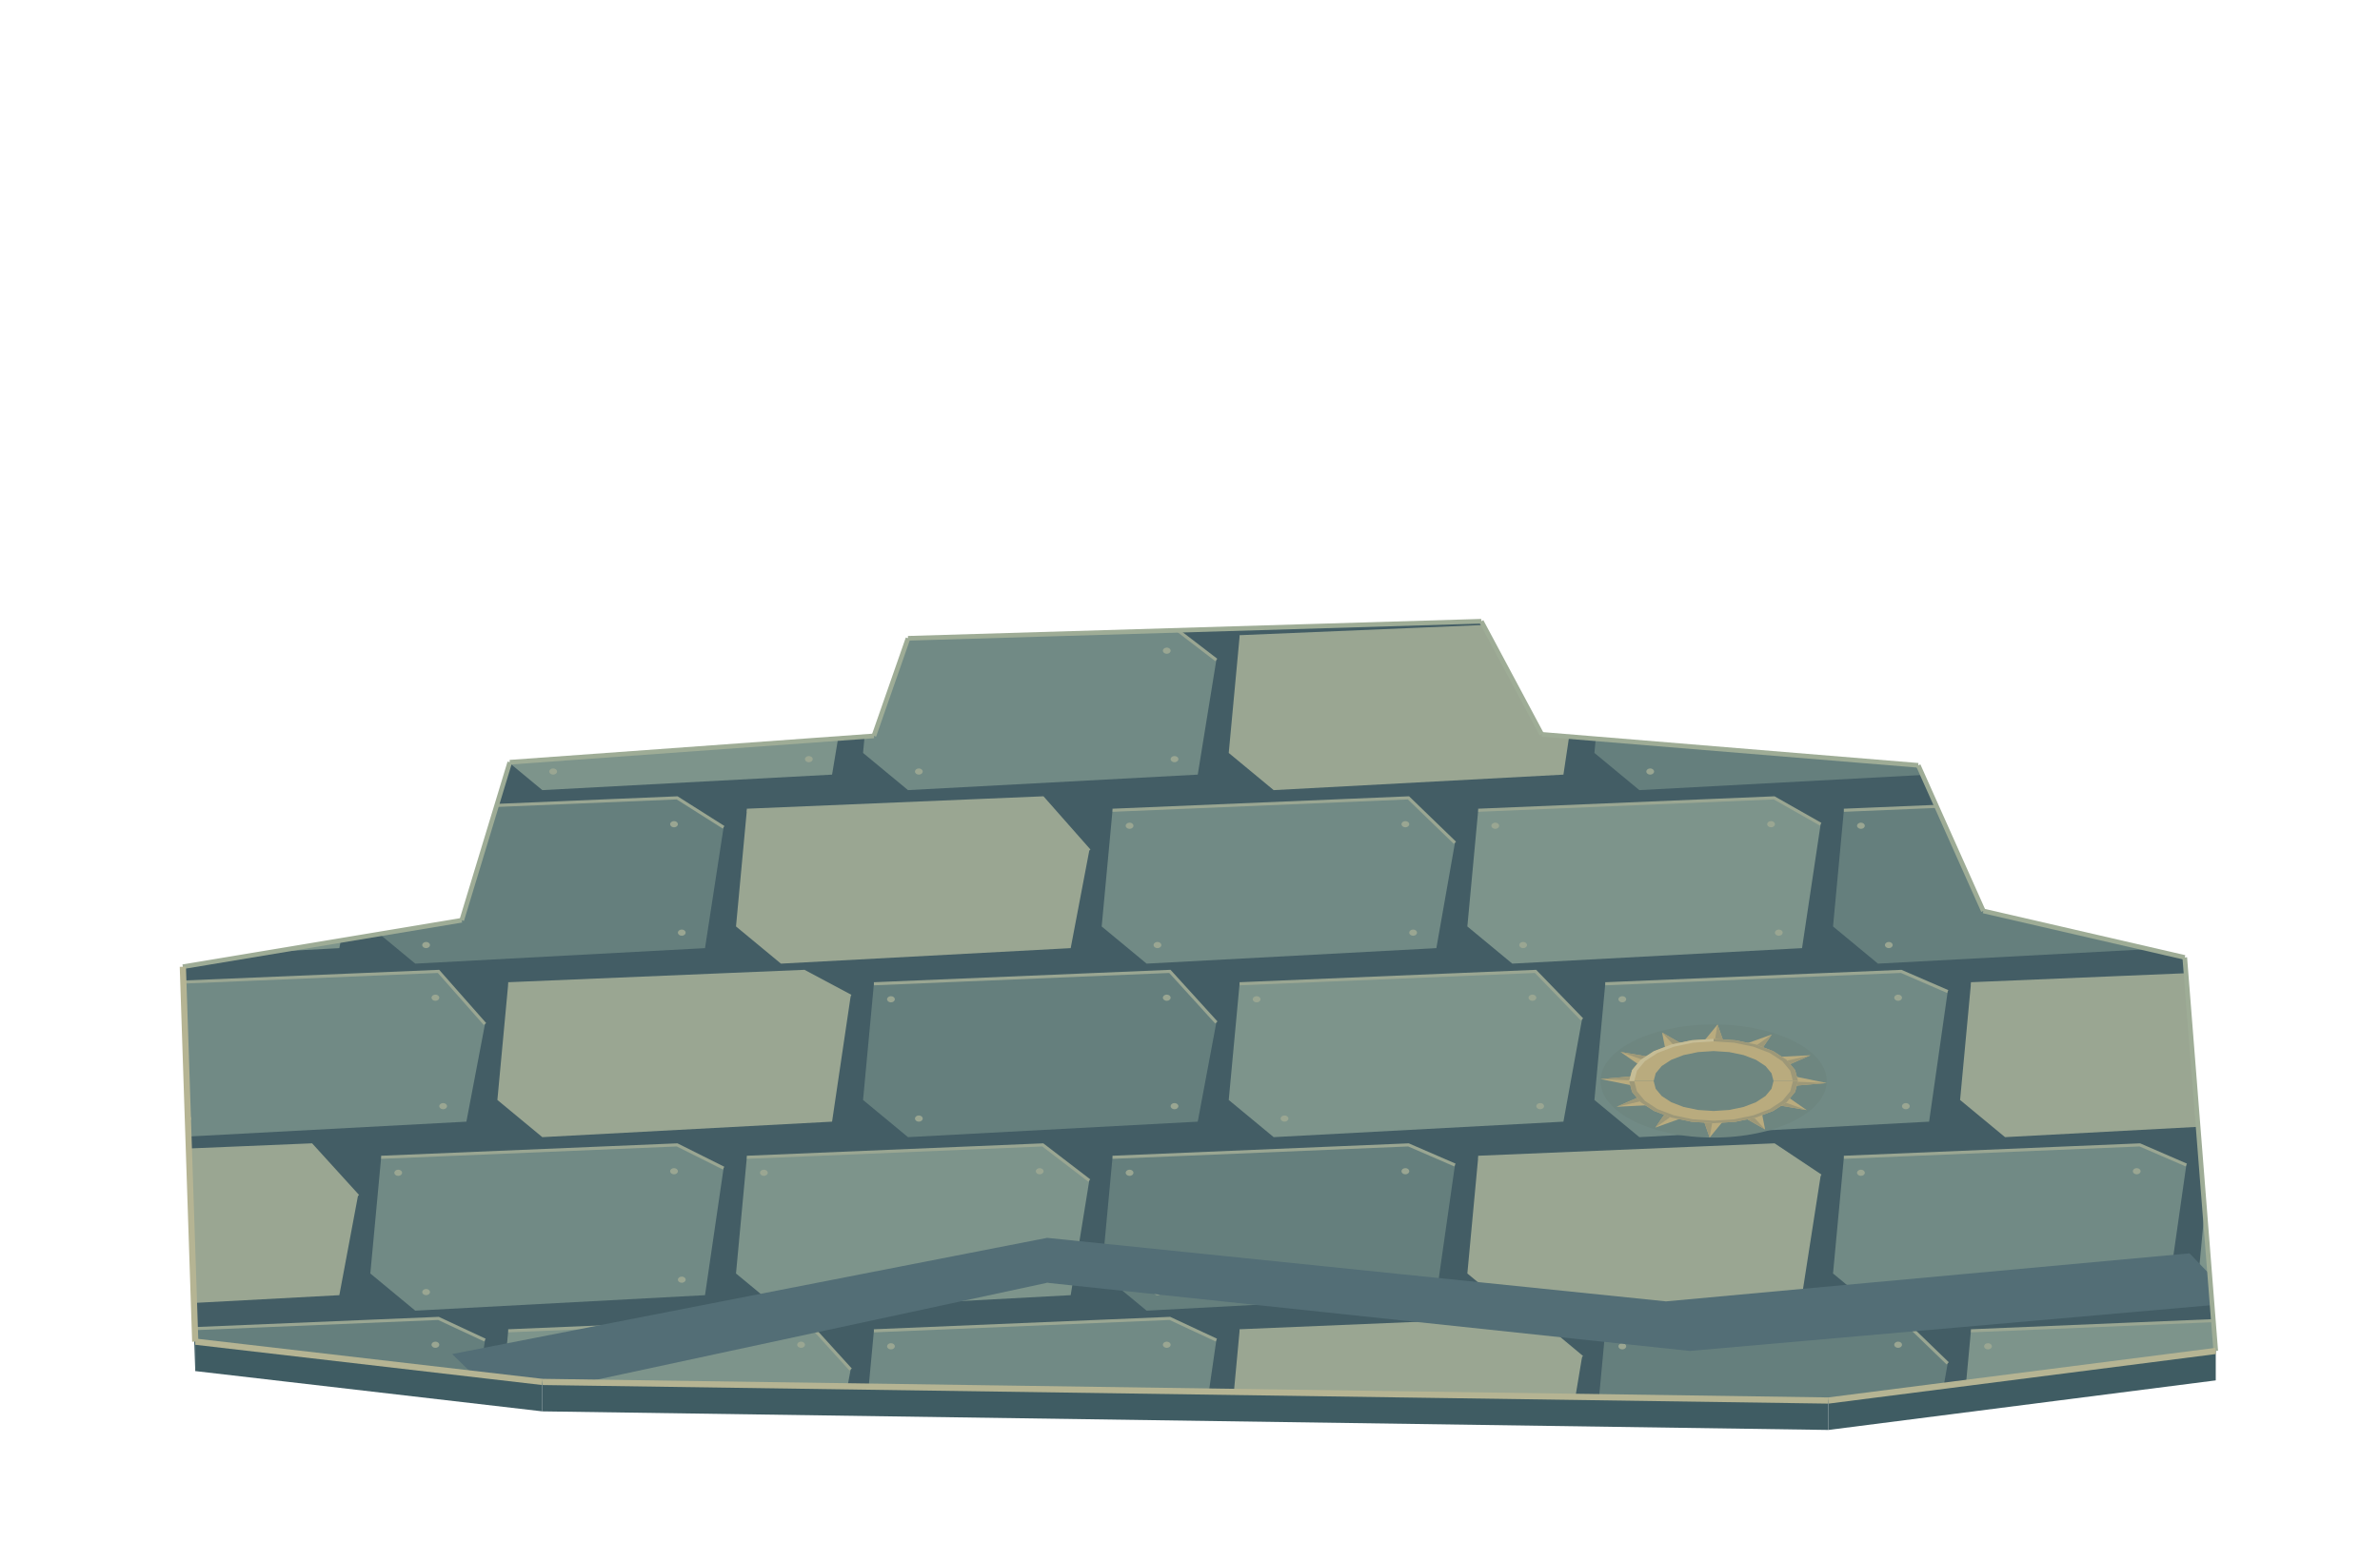
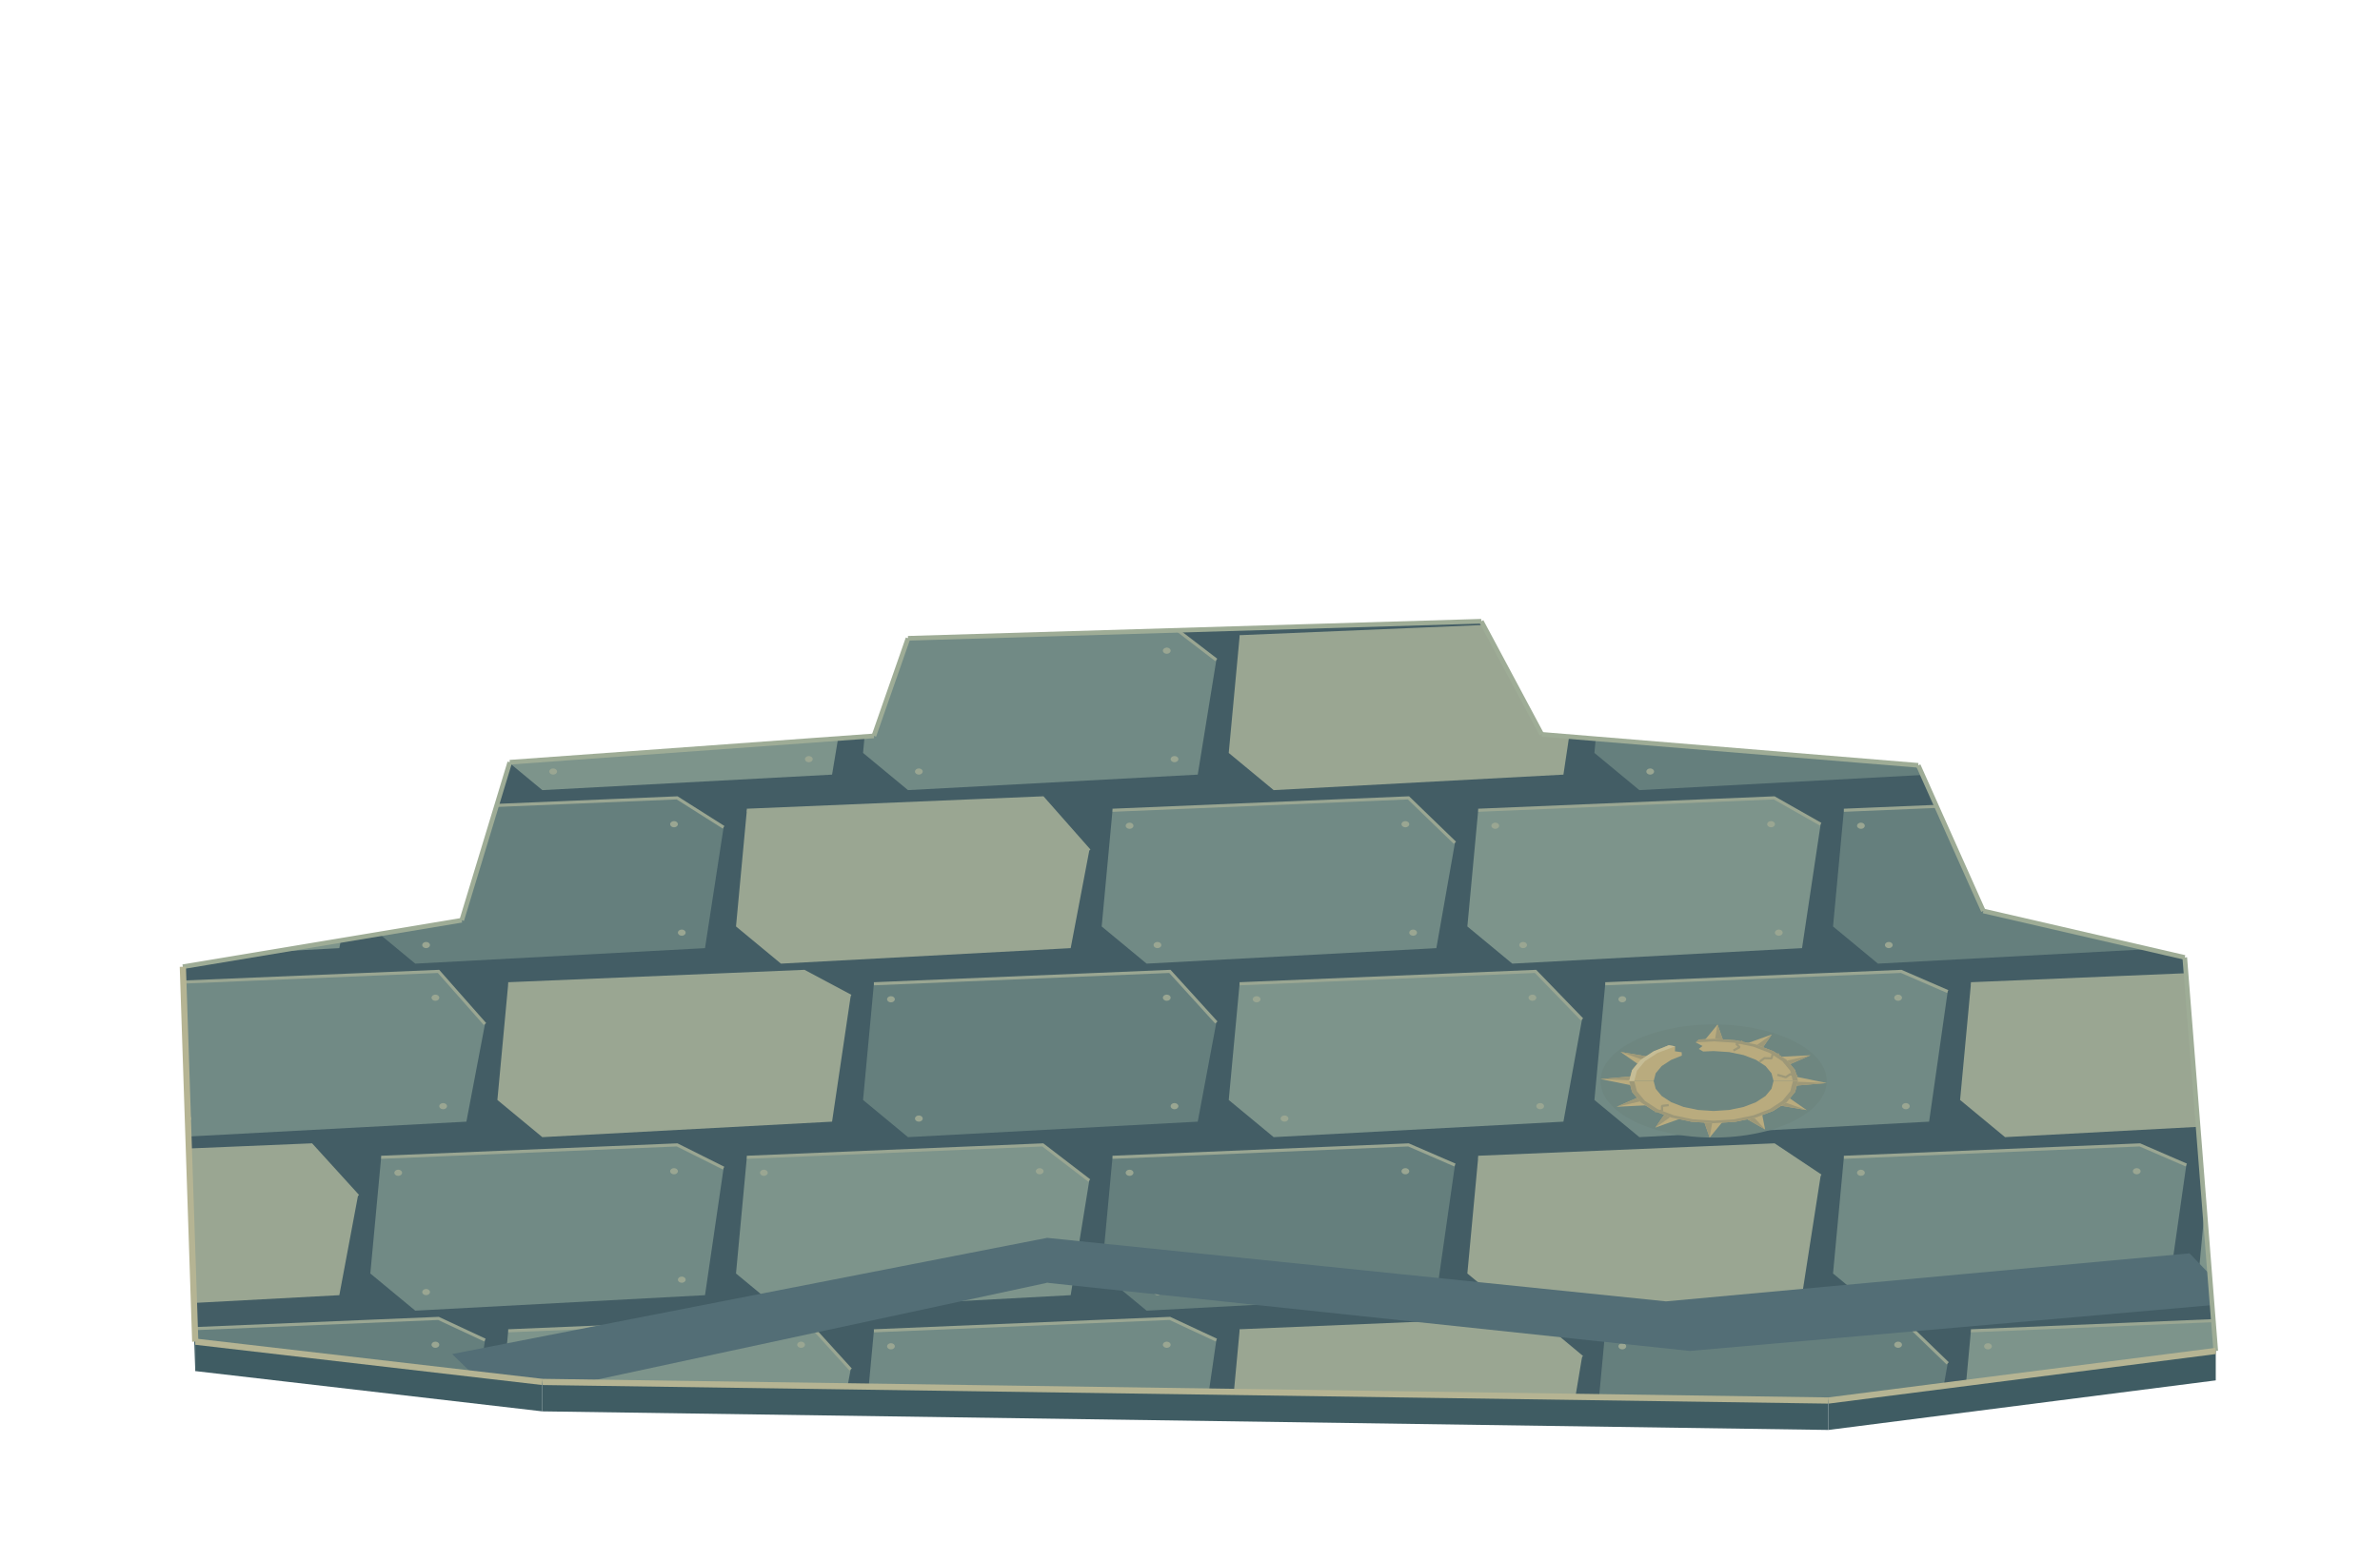
<svg xmlns="http://www.w3.org/2000/svg" width="1536" height="1008" viewBox="0 0 1536 1008">
  <defs>
    <clipPath id="floor">
      <path d="M118,624 L298,594 L329,492 L564,475 L586,412 L956,401 L995,474 L1238,494 L1280,588 L1410,618 L1430,872 L1180,904 L350,892 L126,866 Z" />
    </clipPath>
  </defs>
  <g clip-path="url(#floor)">
    <path d="M0 0h1536v1008h-1536Z" fill="#435d65" />
    <polygon points="-226,299 -35,291 -5,314 -17,388 -204,398 -233,374" fill="#657f7d" />
    <polyline points="-226,299 -35,291 -5,314" fill="none" stroke="#9aa692" stroke-width="2" />
    <ellipse cx="-215" cy="309" rx="2.5" ry="2" fill="#9aa692" />
    <ellipse cx="-37" cy="308" rx="2.5" ry="2" fill="#9aa692" />
    <ellipse cx="-197" cy="386" rx="2.5" ry="2" fill="#9aa692" />
    <ellipse cx="-32" cy="378" rx="2.5" ry="2" fill="#9aa692" />
    <polygon points="10,299 201,291 231,307 219,388 32,398 3,374" fill="#9aa692" />
    <polyline points="10,299 201,291 231,307" fill="none" stroke="#9aa692" stroke-width="2" />
    <ellipse cx="21" cy="309" rx="2.5" ry="2" fill="#9aa692" />
    <ellipse cx="199" cy="308" rx="2.5" ry="2" fill="#9aa692" />
    <ellipse cx="39" cy="386" rx="2.5" ry="2" fill="#9aa692" />
    <ellipse cx="204" cy="378" rx="2.5" ry="2" fill="#9aa692" />
    <polygon points="246,299 437,291 467,307 455,388 268,398 239,374" fill="#718a85" />
    <polyline points="246,299 437,291 467,307" fill="none" stroke="#9aa692" stroke-width="2" />
    <ellipse cx="257" cy="309" rx="2.5" ry="2" fill="#9aa692" />
    <ellipse cx="435" cy="308" rx="2.5" ry="2" fill="#9aa692" />
    <ellipse cx="275" cy="386" rx="2.5" ry="2" fill="#9aa692" />
    <ellipse cx="440" cy="378" rx="2.5" ry="2" fill="#9aa692" />
    <polygon points="482,299 673,291 703,306 691,388 504,398 475,374" fill="#7d948b" />
    <polyline points="482,299 673,291 703,306" fill="none" stroke="#9aa692" stroke-width="2" />
    <ellipse cx="493" cy="309" rx="2.5" ry="2" fill="#9aa692" />
    <ellipse cx="671" cy="308" rx="2.5" ry="2" fill="#9aa692" />
    <ellipse cx="511" cy="386" rx="2.5" ry="2" fill="#9aa692" />
    <ellipse cx="676" cy="378" rx="2.5" ry="2" fill="#9aa692" />
    <polygon points="718,299 909,291 939,318 927,388 740,398 711,374" fill="#657f7d" />
    <polyline points="718,299 909,291 939,318" fill="none" stroke="#9aa692" stroke-width="2" />
    <ellipse cx="729" cy="309" rx="2.5" ry="2" fill="#9aa692" />
    <ellipse cx="907" cy="308" rx="2.5" ry="2" fill="#9aa692" />
    <ellipse cx="747" cy="386" rx="2.5" ry="2" fill="#9aa692" />
    <ellipse cx="912" cy="378" rx="2.5" ry="2" fill="#9aa692" />
    <polygon points="954,299 1145,291 1175,311 1163,388 976,398 947,374" fill="#9aa692" />
    <polyline points="954,299 1145,291 1175,311" fill="none" stroke="#9aa692" stroke-width="2" />
    <ellipse cx="965" cy="309" rx="2.5" ry="2" fill="#9aa692" />
    <ellipse cx="1143" cy="308" rx="2.5" ry="2" fill="#9aa692" />
    <ellipse cx="983" cy="386" rx="2.5" ry="2" fill="#9aa692" />
    <ellipse cx="1148" cy="378" rx="2.5" ry="2" fill="#9aa692" />
    <polygon points="1190,299 1381,291 1411,321 1399,388 1212,398 1183,374" fill="#718a85" />
    <polyline points="1190,299 1381,291 1411,321" fill="none" stroke="#9aa692" stroke-width="2" />
    <ellipse cx="1201" cy="309" rx="2.5" ry="2" fill="#9aa692" />
    <ellipse cx="1379" cy="308" rx="2.5" ry="2" fill="#9aa692" />
    <ellipse cx="1219" cy="386" rx="2.5" ry="2" fill="#9aa692" />
    <ellipse cx="1384" cy="378" rx="2.5" ry="2" fill="#9aa692" />
    <polygon points="1426,299 1617,291 1647,319 1635,388 1448,398 1419,374" fill="#7d948b" />
    <polyline points="1426,299 1617,291 1647,319" fill="none" stroke="#9aa692" stroke-width="2" />
    <ellipse cx="1437" cy="309" rx="2.5" ry="2" fill="#9aa692" />
    <ellipse cx="1615" cy="308" rx="2.5" ry="2" fill="#9aa692" />
    <ellipse cx="1455" cy="386" rx="2.5" ry="2" fill="#9aa692" />
    <ellipse cx="1620" cy="378" rx="2.5" ry="2" fill="#9aa692" />
    <polygon points="1662,299 1853,291 1883,321 1871,388 1684,398 1655,374" fill="#657f7d" />
    <polyline points="1662,299 1853,291 1883,321" fill="none" stroke="#9aa692" stroke-width="2" />
    <ellipse cx="1673" cy="309" rx="2.5" ry="2" fill="#9aa692" />
    <ellipse cx="1851" cy="308" rx="2.5" ry="2" fill="#9aa692" />
    <ellipse cx="1691" cy="386" rx="2.5" ry="2" fill="#9aa692" />
    <ellipse cx="1856" cy="378" rx="2.5" ry="2" fill="#9aa692" />
    <polygon points="-144,411 47,403 77,430 65,500 -122,510 -151,486" fill="#9aa692" />
    <polyline points="-144,411 47,403 77,430" fill="none" stroke="#9aa692" stroke-width="2" />
    <ellipse cx="-133" cy="421" rx="2.5" ry="2" fill="#9aa692" />
    <ellipse cx="45" cy="420" rx="2.5" ry="2" fill="#9aa692" />
    <ellipse cx="-115" cy="498" rx="2.5" ry="2" fill="#9aa692" />
    <ellipse cx="50" cy="490" rx="2.5" ry="2" fill="#9aa692" />
    <polygon points="92,411 283,403 313,436 301,500 114,510 85,486" fill="#657f7d" />
    <polyline points="92,411 283,403 313,436" fill="none" stroke="#9aa692" stroke-width="2" />
    <ellipse cx="103" cy="421" rx="2.5" ry="2" fill="#9aa692" />
    <ellipse cx="281" cy="420" rx="2.5" ry="2" fill="#9aa692" />
    <ellipse cx="121" cy="498" rx="2.5" ry="2" fill="#9aa692" />
    <ellipse cx="286" cy="490" rx="2.5" ry="2" fill="#9aa692" />
    <polygon points="328,411 519,403 549,428 537,500 350,510 321,486" fill="#7d948b" />
    <polyline points="328,411 519,403 549,428" fill="none" stroke="#9aa692" stroke-width="2" />
    <ellipse cx="339" cy="421" rx="2.5" ry="2" fill="#9aa692" />
    <ellipse cx="517" cy="420" rx="2.5" ry="2" fill="#9aa692" />
    <ellipse cx="357" cy="498" rx="2.5" ry="2" fill="#9aa692" />
    <ellipse cx="522" cy="490" rx="2.5" ry="2" fill="#9aa692" />
    <polygon points="564,411 755,403 785,426 773,500 586,510 557,486" fill="#718a85" />
    <polyline points="564,411 755,403 785,426" fill="none" stroke="#9aa692" stroke-width="2" />
    <ellipse cx="575" cy="421" rx="2.5" ry="2" fill="#9aa692" />
    <ellipse cx="753" cy="420" rx="2.5" ry="2" fill="#9aa692" />
    <ellipse cx="593" cy="498" rx="2.5" ry="2" fill="#9aa692" />
    <ellipse cx="758" cy="490" rx="2.5" ry="2" fill="#9aa692" />
    <polygon points="800,411 991,403 1021,420 1009,500 822,510 793,486" fill="#9aa692" />
    <polyline points="800,411 991,403 1021,420" fill="none" stroke="#9aa692" stroke-width="2" />
    <ellipse cx="811" cy="421" rx="2.5" ry="2" fill="#9aa692" />
    <ellipse cx="989" cy="420" rx="2.5" ry="2" fill="#9aa692" />
    <ellipse cx="829" cy="498" rx="2.5" ry="2" fill="#9aa692" />
    <ellipse cx="994" cy="490" rx="2.5" ry="2" fill="#9aa692" />
    <polygon points="1036,411 1227,403 1257,426 1245,500 1058,510 1029,486" fill="#657f7d" />
    <polyline points="1036,411 1227,403 1257,426" fill="none" stroke="#9aa692" stroke-width="2" />
    <ellipse cx="1047" cy="421" rx="2.5" ry="2" fill="#9aa692" />
    <ellipse cx="1225" cy="420" rx="2.5" ry="2" fill="#9aa692" />
    <ellipse cx="1065" cy="498" rx="2.5" ry="2" fill="#9aa692" />
    <ellipse cx="1230" cy="490" rx="2.5" ry="2" fill="#9aa692" />
    <polygon points="1272,411 1463,403 1493,424 1481,500 1294,510 1265,486" fill="#7d948b" />
    <polyline points="1272,411 1463,403 1493,424" fill="none" stroke="#9aa692" stroke-width="2" />
    <ellipse cx="1283" cy="421" rx="2.5" ry="2" fill="#9aa692" />
    <ellipse cx="1461" cy="420" rx="2.5" ry="2" fill="#9aa692" />
    <ellipse cx="1301" cy="498" rx="2.5" ry="2" fill="#9aa692" />
    <ellipse cx="1466" cy="490" rx="2.5" ry="2" fill="#9aa692" />
    <polygon points="1508,411 1699,403 1729,419 1717,500 1530,510 1501,486" fill="#718a85" />
    <polyline points="1508,411 1699,403 1729,419" fill="none" stroke="#9aa692" stroke-width="2" />
    <ellipse cx="1519" cy="421" rx="2.5" ry="2" fill="#9aa692" />
    <ellipse cx="1697" cy="420" rx="2.5" ry="2" fill="#9aa692" />
    <ellipse cx="1537" cy="498" rx="2.5" ry="2" fill="#9aa692" />
    <ellipse cx="1702" cy="490" rx="2.5" ry="2" fill="#9aa692" />
    <polygon points="1744,411 1935,403 1965,428 1953,500 1766,510 1737,486" fill="#9aa692" />
    <polyline points="1744,411 1935,403 1965,428" fill="none" stroke="#9aa692" stroke-width="2" />
    <ellipse cx="1755" cy="421" rx="2.5" ry="2" fill="#9aa692" />
    <ellipse cx="1933" cy="420" rx="2.5" ry="2" fill="#9aa692" />
    <ellipse cx="1773" cy="498" rx="2.5" ry="2" fill="#9aa692" />
    <ellipse cx="1938" cy="490" rx="2.5" ry="2" fill="#9aa692" />
    <polygon points="-226,523 -35,515 -5,531 -17,612 -204,622 -233,598" fill="#718a85" />
    <polyline points="-226,523 -35,515 -5,531" fill="none" stroke="#9aa692" stroke-width="2" />
    <ellipse cx="-215" cy="533" rx="2.5" ry="2" fill="#9aa692" />
    <ellipse cx="-37" cy="532" rx="2.5" ry="2" fill="#9aa692" />
    <ellipse cx="-197" cy="610" rx="2.5" ry="2" fill="#9aa692" />
    <ellipse cx="-32" cy="602" rx="2.5" ry="2" fill="#9aa692" />
    <polygon points="10,523 201,515 231,549 219,612 32,622 3,598" fill="#7d948b" />
    <polyline points="10,523 201,515 231,549" fill="none" stroke="#9aa692" stroke-width="2" />
    <ellipse cx="21" cy="533" rx="2.5" ry="2" fill="#9aa692" />
    <ellipse cx="199" cy="532" rx="2.5" ry="2" fill="#9aa692" />
    <ellipse cx="39" cy="610" rx="2.5" ry="2" fill="#9aa692" />
    <ellipse cx="204" cy="602" rx="2.5" ry="2" fill="#9aa692" />
    <polygon points="246,523 437,515 467,534 455,612 268,622 239,598" fill="#657f7d" />
    <polyline points="246,523 437,515 467,534" fill="none" stroke="#9aa692" stroke-width="2" />
    <ellipse cx="257" cy="533" rx="2.5" ry="2" fill="#9aa692" />
    <ellipse cx="435" cy="532" rx="2.5" ry="2" fill="#9aa692" />
    <ellipse cx="275" cy="610" rx="2.5" ry="2" fill="#9aa692" />
    <ellipse cx="440" cy="602" rx="2.5" ry="2" fill="#9aa692" />
    <polygon points="482,523 673,515 703,549 691,612 504,622 475,598" fill="#9aa692" />
    <polyline points="482,523 673,515 703,549" fill="none" stroke="#9aa692" stroke-width="2" />
    <ellipse cx="493" cy="533" rx="2.5" ry="2" fill="#9aa692" />
    <ellipse cx="671" cy="532" rx="2.5" ry="2" fill="#9aa692" />
    <ellipse cx="511" cy="610" rx="2.5" ry="2" fill="#9aa692" />
    <ellipse cx="676" cy="602" rx="2.5" ry="2" fill="#9aa692" />
    <polygon points="718,523 909,515 939,544 927,612 740,622 711,598" fill="#718a85" />
    <polyline points="718,523 909,515 939,544" fill="none" stroke="#9aa692" stroke-width="2" />
    <ellipse cx="729" cy="533" rx="2.5" ry="2" fill="#9aa692" />
    <ellipse cx="907" cy="532" rx="2.5" ry="2" fill="#9aa692" />
    <ellipse cx="747" cy="610" rx="2.5" ry="2" fill="#9aa692" />
    <ellipse cx="912" cy="602" rx="2.5" ry="2" fill="#9aa692" />
    <polygon points="954,523 1145,515 1175,532 1163,612 976,622 947,598" fill="#7d948b" />
    <polyline points="954,523 1145,515 1175,532" fill="none" stroke="#9aa692" stroke-width="2" />
    <ellipse cx="965" cy="533" rx="2.5" ry="2" fill="#9aa692" />
    <ellipse cx="1143" cy="532" rx="2.5" ry="2" fill="#9aa692" />
    <ellipse cx="983" cy="610" rx="2.5" ry="2" fill="#9aa692" />
    <ellipse cx="1148" cy="602" rx="2.5" ry="2" fill="#9aa692" />
    <polygon points="1190,523 1381,515 1411,541 1399,612 1212,622 1183,598" fill="#657f7d" />
    <polyline points="1190,523 1381,515 1411,541" fill="none" stroke="#9aa692" stroke-width="2" />
    <ellipse cx="1201" cy="533" rx="2.5" ry="2" fill="#9aa692" />
    <ellipse cx="1379" cy="532" rx="2.5" ry="2" fill="#9aa692" />
    <ellipse cx="1219" cy="610" rx="2.5" ry="2" fill="#9aa692" />
    <ellipse cx="1384" cy="602" rx="2.5" ry="2" fill="#9aa692" />
    <polygon points="1426,523 1617,515 1647,531 1635,612 1448,622 1419,598" fill="#9aa692" />
    <polyline points="1426,523 1617,515 1647,531" fill="none" stroke="#9aa692" stroke-width="2" />
    <ellipse cx="1437" cy="533" rx="2.5" ry="2" fill="#9aa692" />
    <ellipse cx="1615" cy="532" rx="2.5" ry="2" fill="#9aa692" />
    <ellipse cx="1455" cy="610" rx="2.5" ry="2" fill="#9aa692" />
    <ellipse cx="1620" cy="602" rx="2.5" ry="2" fill="#9aa692" />
    <polygon points="1662,523 1853,515 1883,550 1871,612 1684,622 1655,598" fill="#718a85" />
    <polyline points="1662,523 1853,515 1883,550" fill="none" stroke="#9aa692" stroke-width="2" />
    <ellipse cx="1673" cy="533" rx="2.5" ry="2" fill="#9aa692" />
    <ellipse cx="1851" cy="532" rx="2.5" ry="2" fill="#9aa692" />
    <ellipse cx="1691" cy="610" rx="2.5" ry="2" fill="#9aa692" />
    <ellipse cx="1856" cy="602" rx="2.5" ry="2" fill="#9aa692" />
    <polygon points="-144,635 47,627 77,640 65,724 -122,734 -151,710" fill="#7d948b" />
    <polyline points="-144,635 47,627 77,640" fill="none" stroke="#9aa692" stroke-width="2" />
    <ellipse cx="-133" cy="645" rx="2.5" ry="2" fill="#9aa692" />
    <ellipse cx="45" cy="644" rx="2.5" ry="2" fill="#9aa692" />
    <ellipse cx="-115" cy="722" rx="2.5" ry="2" fill="#9aa692" />
    <ellipse cx="50" cy="714" rx="2.5" ry="2" fill="#9aa692" />
    <polygon points="92,635 283,627 313,661 301,724 114,734 85,710" fill="#718a85" />
    <polyline points="92,635 283,627 313,661" fill="none" stroke="#9aa692" stroke-width="2" />
    <ellipse cx="103" cy="645" rx="2.5" ry="2" fill="#9aa692" />
    <ellipse cx="281" cy="644" rx="2.5" ry="2" fill="#9aa692" />
    <ellipse cx="121" cy="722" rx="2.5" ry="2" fill="#9aa692" />
    <ellipse cx="286" cy="714" rx="2.5" ry="2" fill="#9aa692" />
    <polygon points="328,635 519,627 549,643 537,724 350,734 321,710" fill="#9aa692" />
    <polyline points="328,635 519,627 549,643" fill="none" stroke="#9aa692" stroke-width="2" />
    <ellipse cx="339" cy="645" rx="2.5" ry="2" fill="#9aa692" />
    <ellipse cx="517" cy="644" rx="2.5" ry="2" fill="#9aa692" />
    <ellipse cx="357" cy="722" rx="2.5" ry="2" fill="#9aa692" />
    <ellipse cx="522" cy="714" rx="2.5" ry="2" fill="#9aa692" />
    <polygon points="564,635 755,627 785,660 773,724 586,734 557,710" fill="#657f7d" />
    <polyline points="564,635 755,627 785,660" fill="none" stroke="#9aa692" stroke-width="2" />
    <ellipse cx="575" cy="645" rx="2.5" ry="2" fill="#9aa692" />
    <ellipse cx="753" cy="644" rx="2.5" ry="2" fill="#9aa692" />
    <ellipse cx="593" cy="722" rx="2.5" ry="2" fill="#9aa692" />
    <ellipse cx="758" cy="714" rx="2.5" ry="2" fill="#9aa692" />
    <polygon points="800,635 991,627 1021,658 1009,724 822,734 793,710" fill="#7d948b" />
    <polyline points="800,635 991,627 1021,658" fill="none" stroke="#9aa692" stroke-width="2" />
    <ellipse cx="811" cy="645" rx="2.5" ry="2" fill="#9aa692" />
    <ellipse cx="989" cy="644" rx="2.5" ry="2" fill="#9aa692" />
    <ellipse cx="829" cy="722" rx="2.5" ry="2" fill="#9aa692" />
    <ellipse cx="994" cy="714" rx="2.5" ry="2" fill="#9aa692" />
    <polygon points="1036,635 1227,627 1257,640 1245,724 1058,734 1029,710" fill="#718a85" />
    <polyline points="1036,635 1227,627 1257,640" fill="none" stroke="#9aa692" stroke-width="2" />
    <ellipse cx="1047" cy="645" rx="2.5" ry="2" fill="#9aa692" />
    <ellipse cx="1225" cy="644" rx="2.5" ry="2" fill="#9aa692" />
    <ellipse cx="1065" cy="722" rx="2.5" ry="2" fill="#9aa692" />
    <ellipse cx="1230" cy="714" rx="2.5" ry="2" fill="#9aa692" />
    <polygon points="1272,635 1463,627 1493,644 1481,724 1294,734 1265,710" fill="#9aa692" />
    <polyline points="1272,635 1463,627 1493,644" fill="none" stroke="#9aa692" stroke-width="2" />
    <ellipse cx="1283" cy="645" rx="2.5" ry="2" fill="#9aa692" />
    <ellipse cx="1461" cy="644" rx="2.5" ry="2" fill="#9aa692" />
    <ellipse cx="1301" cy="722" rx="2.5" ry="2" fill="#9aa692" />
    <ellipse cx="1466" cy="714" rx="2.5" ry="2" fill="#9aa692" />
    <polygon points="1508,635 1699,627 1729,654 1717,724 1530,734 1501,710" fill="#657f7d" />
    <polyline points="1508,635 1699,627 1729,654" fill="none" stroke="#9aa692" stroke-width="2" />
    <ellipse cx="1519" cy="645" rx="2.5" ry="2" fill="#9aa692" />
    <ellipse cx="1697" cy="644" rx="2.5" ry="2" fill="#9aa692" />
    <ellipse cx="1537" cy="722" rx="2.5" ry="2" fill="#9aa692" />
    <ellipse cx="1702" cy="714" rx="2.5" ry="2" fill="#9aa692" />
    <polygon points="1744,635 1935,627 1965,657 1953,724 1766,734 1737,710" fill="#7d948b" />
    <polyline points="1744,635 1935,627 1965,657" fill="none" stroke="#9aa692" stroke-width="2" />
    <ellipse cx="1755" cy="645" rx="2.5" ry="2" fill="#9aa692" />
    <ellipse cx="1933" cy="644" rx="2.5" ry="2" fill="#9aa692" />
    <ellipse cx="1773" cy="722" rx="2.5" ry="2" fill="#9aa692" />
    <ellipse cx="1938" cy="714" rx="2.5" ry="2" fill="#9aa692" />
    <polygon points="-226,747 -35,739 -5,759 -17,836 -204,846 -233,822" fill="#657f7d" />
    <polyline points="-226,747 -35,739 -5,759" fill="none" stroke="#9aa692" stroke-width="2" />
    <ellipse cx="-215" cy="757" rx="2.5" ry="2" fill="#9aa692" />
    <ellipse cx="-37" cy="756" rx="2.5" ry="2" fill="#9aa692" />
    <ellipse cx="-197" cy="834" rx="2.5" ry="2" fill="#9aa692" />
    <ellipse cx="-32" cy="826" rx="2.5" ry="2" fill="#9aa692" />
    <polygon points="10,747 201,739 231,772 219,836 32,846 3,822" fill="#9aa692" />
    <polyline points="10,747 201,739 231,772" fill="none" stroke="#9aa692" stroke-width="2" />
    <ellipse cx="21" cy="757" rx="2.5" ry="2" fill="#9aa692" />
    <ellipse cx="199" cy="756" rx="2.5" ry="2" fill="#9aa692" />
    <ellipse cx="39" cy="834" rx="2.5" ry="2" fill="#9aa692" />
    <ellipse cx="204" cy="826" rx="2.5" ry="2" fill="#9aa692" />
    <polygon points="246,747 437,739 467,754 455,836 268,846 239,822" fill="#718a85" />
    <polyline points="246,747 437,739 467,754" fill="none" stroke="#9aa692" stroke-width="2" />
    <ellipse cx="257" cy="757" rx="2.5" ry="2" fill="#9aa692" />
    <ellipse cx="435" cy="756" rx="2.5" ry="2" fill="#9aa692" />
    <ellipse cx="275" cy="834" rx="2.5" ry="2" fill="#9aa692" />
    <ellipse cx="440" cy="826" rx="2.5" ry="2" fill="#9aa692" />
    <polygon points="482,747 673,739 703,762 691,836 504,846 475,822" fill="#7d948b" />
    <polyline points="482,747 673,739 703,762" fill="none" stroke="#9aa692" stroke-width="2" />
    <ellipse cx="493" cy="757" rx="2.5" ry="2" fill="#9aa692" />
    <ellipse cx="671" cy="756" rx="2.5" ry="2" fill="#9aa692" />
    <ellipse cx="511" cy="834" rx="2.5" ry="2" fill="#9aa692" />
    <ellipse cx="676" cy="826" rx="2.5" ry="2" fill="#9aa692" />
    <polygon points="718,747 909,739 939,752 927,836 740,846 711,822" fill="#657f7d" />
    <polyline points="718,747 909,739 939,752" fill="none" stroke="#9aa692" stroke-width="2" />
    <ellipse cx="729" cy="757" rx="2.5" ry="2" fill="#9aa692" />
    <ellipse cx="907" cy="756" rx="2.5" ry="2" fill="#9aa692" />
    <ellipse cx="747" cy="834" rx="2.5" ry="2" fill="#9aa692" />
    <ellipse cx="912" cy="826" rx="2.5" ry="2" fill="#9aa692" />
    <polygon points="954,747 1145,739 1175,759 1163,836 976,846 947,822" fill="#9aa692" />
    <polyline points="954,747 1145,739 1175,759" fill="none" stroke="#9aa692" stroke-width="2" />
    <ellipse cx="965" cy="757" rx="2.5" ry="2" fill="#9aa692" />
    <ellipse cx="1143" cy="756" rx="2.5" ry="2" fill="#9aa692" />
    <ellipse cx="983" cy="834" rx="2.5" ry="2" fill="#9aa692" />
    <ellipse cx="1148" cy="826" rx="2.5" ry="2" fill="#9aa692" />
    <polygon points="1190,747 1381,739 1411,752 1399,836 1212,846 1183,822" fill="#718a85" />
    <polyline points="1190,747 1381,739 1411,752" fill="none" stroke="#9aa692" stroke-width="2" />
    <ellipse cx="1201" cy="757" rx="2.5" ry="2" fill="#9aa692" />
    <ellipse cx="1379" cy="756" rx="2.5" ry="2" fill="#9aa692" />
    <ellipse cx="1219" cy="834" rx="2.5" ry="2" fill="#9aa692" />
    <ellipse cx="1384" cy="826" rx="2.5" ry="2" fill="#9aa692" />
    <polygon points="1426,747 1617,739 1647,760 1635,836 1448,846 1419,822" fill="#7d948b" />
    <polyline points="1426,747 1617,739 1647,760" fill="none" stroke="#9aa692" stroke-width="2" />
    <ellipse cx="1437" cy="757" rx="2.5" ry="2" fill="#9aa692" />
    <ellipse cx="1615" cy="756" rx="2.5" ry="2" fill="#9aa692" />
    <ellipse cx="1455" cy="834" rx="2.5" ry="2" fill="#9aa692" />
    <ellipse cx="1620" cy="826" rx="2.5" ry="2" fill="#9aa692" />
    <polygon points="1662,747 1853,739 1883,758 1871,836 1684,846 1655,822" fill="#657f7d" />
    <polyline points="1662,747 1853,739 1883,758" fill="none" stroke="#9aa692" stroke-width="2" />
    <ellipse cx="1673" cy="757" rx="2.5" ry="2" fill="#9aa692" />
    <ellipse cx="1851" cy="756" rx="2.5" ry="2" fill="#9aa692" />
    <ellipse cx="1691" cy="834" rx="2.5" ry="2" fill="#9aa692" />
    <ellipse cx="1856" cy="826" rx="2.5" ry="2" fill="#9aa692" />
    <polygon points="-144,859 47,851 77,884 65,948 -122,958 -151,934" fill="#9aa692" />
    <polyline points="-144,859 47,851 77,884" fill="none" stroke="#9aa692" stroke-width="2" />
    <ellipse cx="-133" cy="869" rx="2.5" ry="2" fill="#9aa692" />
    <ellipse cx="45" cy="868" rx="2.5" ry="2" fill="#9aa692" />
    <ellipse cx="-115" cy="946" rx="2.5" ry="2" fill="#9aa692" />
    <ellipse cx="50" cy="938" rx="2.5" ry="2" fill="#9aa692" />
    <polygon points="92,859 283,851 313,865 301,948 114,958 85,934" fill="#657f7d" />
    <polyline points="92,859 283,851 313,865" fill="none" stroke="#9aa692" stroke-width="2" />
    <ellipse cx="103" cy="869" rx="2.5" ry="2" fill="#9aa692" />
    <ellipse cx="281" cy="868" rx="2.5" ry="2" fill="#9aa692" />
    <ellipse cx="121" cy="946" rx="2.5" ry="2" fill="#9aa692" />
    <ellipse cx="286" cy="938" rx="2.5" ry="2" fill="#9aa692" />
    <polygon points="328,859 519,851 549,884 537,948 350,958 321,934" fill="#7d948b" />
    <polyline points="328,859 519,851 549,884" fill="none" stroke="#9aa692" stroke-width="2" />
    <ellipse cx="339" cy="869" rx="2.5" ry="2" fill="#9aa692" />
    <ellipse cx="517" cy="868" rx="2.5" ry="2" fill="#9aa692" />
    <ellipse cx="357" cy="946" rx="2.5" ry="2" fill="#9aa692" />
    <ellipse cx="522" cy="938" rx="2.5" ry="2" fill="#9aa692" />
    <polygon points="564,859 755,851 785,865 773,948 586,958 557,934" fill="#718a85" />
    <polyline points="564,859 755,851 785,865" fill="none" stroke="#9aa692" stroke-width="2" />
    <ellipse cx="575" cy="869" rx="2.5" ry="2" fill="#9aa692" />
    <ellipse cx="753" cy="868" rx="2.5" ry="2" fill="#9aa692" />
    <ellipse cx="593" cy="946" rx="2.5" ry="2" fill="#9aa692" />
    <ellipse cx="758" cy="938" rx="2.5" ry="2" fill="#9aa692" />
    <polygon points="800,859 991,851 1021,876 1009,948 822,958 793,934" fill="#9aa692" />
    <polyline points="800,859 991,851 1021,876" fill="none" stroke="#9aa692" stroke-width="2" />
    <ellipse cx="811" cy="869" rx="2.5" ry="2" fill="#9aa692" />
    <ellipse cx="989" cy="868" rx="2.5" ry="2" fill="#9aa692" />
    <ellipse cx="829" cy="946" rx="2.5" ry="2" fill="#9aa692" />
    <ellipse cx="994" cy="938" rx="2.5" ry="2" fill="#9aa692" />
    <polygon points="1036,859 1227,851 1257,880 1245,948 1058,958 1029,934" fill="#657f7d" />
    <polyline points="1036,859 1227,851 1257,880" fill="none" stroke="#9aa692" stroke-width="2" />
    <ellipse cx="1047" cy="869" rx="2.5" ry="2" fill="#9aa692" />
    <ellipse cx="1225" cy="868" rx="2.5" ry="2" fill="#9aa692" />
    <ellipse cx="1065" cy="946" rx="2.5" ry="2" fill="#9aa692" />
    <ellipse cx="1230" cy="938" rx="2.5" ry="2" fill="#9aa692" />
    <polygon points="1272,859 1463,851 1493,884 1481,948 1294,958 1265,934" fill="#7d948b" />
    <polyline points="1272,859 1463,851 1493,884" fill="none" stroke="#9aa692" stroke-width="2" />
    <ellipse cx="1283" cy="869" rx="2.5" ry="2" fill="#9aa692" />
    <ellipse cx="1461" cy="868" rx="2.5" ry="2" fill="#9aa692" />
    <ellipse cx="1301" cy="946" rx="2.5" ry="2" fill="#9aa692" />
    <ellipse cx="1466" cy="938" rx="2.5" ry="2" fill="#9aa692" />
    <polygon points="1508,859 1699,851 1729,877 1717,948 1530,958 1501,934" fill="#718a85" />
    <polyline points="1508,859 1699,851 1729,877" fill="none" stroke="#9aa692" stroke-width="2" />
    <ellipse cx="1519" cy="869" rx="2.5" ry="2" fill="#9aa692" />
    <ellipse cx="1697" cy="868" rx="2.5" ry="2" fill="#9aa692" />
    <ellipse cx="1537" cy="946" rx="2.5" ry="2" fill="#9aa692" />
    <ellipse cx="1702" cy="938" rx="2.5" ry="2" fill="#9aa692" />
    <polygon points="1744,859 1935,851 1965,884 1953,948 1766,958 1737,934" fill="#9aa692" />
    <polyline points="1744,859 1935,851 1965,884" fill="none" stroke="#9aa692" stroke-width="2" />
    <ellipse cx="1755" cy="869" rx="2.5" ry="2" fill="#9aa692" />
    <ellipse cx="1933" cy="868" rx="2.5" ry="2" fill="#9aa692" />
    <ellipse cx="1773" cy="946" rx="2.5" ry="2" fill="#9aa692" />
    <ellipse cx="1938" cy="938" rx="2.5" ry="2" fill="#9aa692" />
    <polygon points="-226,971 -35,963 -5,988 -17,1060 -204,1070 -233,1046" fill="#718a85" />
    <polyline points="-226,971 -35,963 -5,988" fill="none" stroke="#9aa692" stroke-width="2" />
    <ellipse cx="-215" cy="981" rx="2.5" ry="2" fill="#9aa692" />
    <ellipse cx="-37" cy="980" rx="2.5" ry="2" fill="#9aa692" />
    <ellipse cx="-197" cy="1058" rx="2.5" ry="2" fill="#9aa692" />
    <ellipse cx="-32" cy="1050" rx="2.5" ry="2" fill="#9aa692" />
    <polygon points="10,971 201,963 231,978 219,1060 32,1070 3,1046" fill="#7d948b" />
    <polyline points="10,971 201,963 231,978" fill="none" stroke="#9aa692" stroke-width="2" />
    <ellipse cx="21" cy="981" rx="2.5" ry="2" fill="#9aa692" />
    <ellipse cx="199" cy="980" rx="2.5" ry="2" fill="#9aa692" />
    <ellipse cx="39" cy="1058" rx="2.5" ry="2" fill="#9aa692" />
    <ellipse cx="204" cy="1050" rx="2.5" ry="2" fill="#9aa692" />
    <polygon points="246,971 437,963 467,992 455,1060 268,1070 239,1046" fill="#657f7d" />
    <polyline points="246,971 437,963 467,992" fill="none" stroke="#9aa692" stroke-width="2" />
    <ellipse cx="257" cy="981" rx="2.5" ry="2" fill="#9aa692" />
    <ellipse cx="435" cy="980" rx="2.5" ry="2" fill="#9aa692" />
    <ellipse cx="275" cy="1058" rx="2.5" ry="2" fill="#9aa692" />
    <ellipse cx="440" cy="1050" rx="2.5" ry="2" fill="#9aa692" />
    <polygon points="482,971 673,963 703,991 691,1060 504,1070 475,1046" fill="#9aa692" />
    <polyline points="482,971 673,963 703,991" fill="none" stroke="#9aa692" stroke-width="2" />
    <ellipse cx="493" cy="981" rx="2.5" ry="2" fill="#9aa692" />
    <ellipse cx="671" cy="980" rx="2.5" ry="2" fill="#9aa692" />
    <ellipse cx="511" cy="1058" rx="2.5" ry="2" fill="#9aa692" />
    <ellipse cx="676" cy="1050" rx="2.5" ry="2" fill="#9aa692" />
    <polygon points="718,971 909,963 939,991 927,1060 740,1070 711,1046" fill="#718a85" />
    <polyline points="718,971 909,963 939,991" fill="none" stroke="#9aa692" stroke-width="2" />
    <ellipse cx="729" cy="981" rx="2.5" ry="2" fill="#9aa692" />
    <ellipse cx="907" cy="980" rx="2.5" ry="2" fill="#9aa692" />
    <ellipse cx="747" cy="1058" rx="2.5" ry="2" fill="#9aa692" />
    <ellipse cx="912" cy="1050" rx="2.5" ry="2" fill="#9aa692" />
    <polygon points="954,971 1145,963 1175,993 1163,1060 976,1070 947,1046" fill="#7d948b" />
    <polyline points="954,971 1145,963 1175,993" fill="none" stroke="#9aa692" stroke-width="2" />
    <ellipse cx="965" cy="981" rx="2.5" ry="2" fill="#9aa692" />
    <ellipse cx="1143" cy="980" rx="2.5" ry="2" fill="#9aa692" />
    <ellipse cx="983" cy="1058" rx="2.5" ry="2" fill="#9aa692" />
    <ellipse cx="1148" cy="1050" rx="2.5" ry="2" fill="#9aa692" />
    <polygon points="1190,971 1381,963 1411,988 1399,1060 1212,1070 1183,1046" fill="#657f7d" />
    <polyline points="1190,971 1381,963 1411,988" fill="none" stroke="#9aa692" stroke-width="2" />
    <ellipse cx="1201" cy="981" rx="2.5" ry="2" fill="#9aa692" />
    <ellipse cx="1379" cy="980" rx="2.5" ry="2" fill="#9aa692" />
    <ellipse cx="1219" cy="1058" rx="2.5" ry="2" fill="#9aa692" />
    <ellipse cx="1384" cy="1050" rx="2.5" ry="2" fill="#9aa692" />
    <polygon points="1426,971 1617,963 1647,996 1635,1060 1448,1070 1419,1046" fill="#9aa692" />
    <polyline points="1426,971 1617,963 1647,996" fill="none" stroke="#9aa692" stroke-width="2" />
    <ellipse cx="1437" cy="981" rx="2.5" ry="2" fill="#9aa692" />
    <ellipse cx="1615" cy="980" rx="2.5" ry="2" fill="#9aa692" />
    <ellipse cx="1455" cy="1058" rx="2.5" ry="2" fill="#9aa692" />
    <ellipse cx="1620" cy="1050" rx="2.5" ry="2" fill="#9aa692" />
    <polygon points="1662,971 1853,963 1883,997 1871,1060 1684,1070 1655,1046" fill="#718a85" />
    <polyline points="1662,971 1853,963 1883,997" fill="none" stroke="#9aa692" stroke-width="2" />
    <ellipse cx="1673" cy="981" rx="2.5" ry="2" fill="#9aa692" />
    <ellipse cx="1851" cy="980" rx="2.5" ry="2" fill="#9aa692" />
    <ellipse cx="1691" cy="1058" rx="2.5" ry="2" fill="#9aa692" />
    <ellipse cx="1856" cy="1050" rx="2.5" ry="2" fill="#9aa692" />
    <polygon points="291.8,874 675.8,799 1075.2,840 1413.1,809 1443.8,841 1090.6,872 675.8,828 322.6,904" fill="#536e76" />
    <ellipse cx="1105.92" cy="697.77" rx="73" ry="36.5" fill="#6e8680" />
    <g data-symbol="hollow-sun">
      <polygon points="1099.61,672.09 1108.47,661.29 1112.23,672.09" fill="#b9ab7e" />
      <polygon points="1108.47,661.29 1112.23,672.09 1106.87,670.54" fill="#9d9878" />
      <polygon points="1126.14,673.95 1143.45,667.74 1137.07,677.1" fill="#b9ab7e" />
      <polygon points="1143.45,667.74 1137.07,677.1 1133.98,674.42" fill="#9d9878" />
      <polygon points="1147.25,682.2 1168.45,681.15 1153.56,687.66" fill="#b9ab7e" />
      <polygon points="1168.45,681.15 1153.56,687.66 1153.57,684.56" fill="#9d9878" />
      <polygon points="1157.29,694.62 1178.88,699.04 1157.29,700.92" fill="#b9ab7e" />
      <polygon points="1178.88,699.04 1157.29,700.92 1160.39,698.25" fill="#9d9878" />
      <polygon points="1153.56,707.88 1165.98,716.53 1147.25,713.34" fill="#b9ab7e" />
      <polygon points="1165.98,716.53 1147.25,713.34 1152.62,711.8" fill="#9d9878" />
      <polygon points="1137.07,718.44 1139.17,729.04 1126.14,721.59" fill="#b9ab7e" />
      <polygon points="1139.17,729.04 1126.14,721.59 1132.33,721.59" fill="#9d9878" />
      <polygon points="1112.23,723.45 1103.37,734.25 1099.61,723.45" fill="#b9ab7e" />
      <polygon points="1103.37,734.25 1099.61,723.45 1104.97,725" fill="#9d9878" />
      <polygon points="1085.7,721.59 1068.39,727.8 1074.77,718.44" fill="#b9ab7e" />
      <polygon points="1068.39,727.8 1074.77,718.44 1077.86,721.12" fill="#9d9878" />
      <polygon points="1064.59,713.34 1043.39,714.39 1058.28,707.88" fill="#b9ab7e" />
      <polygon points="1043.39,714.39 1058.28,707.88 1058.27,710.98" fill="#9d9878" />
      <polygon points="1054.55,700.92 1032.96,696.5 1054.55,694.62" fill="#b9ab7e" />
      <polygon points="1032.96,696.5 1054.55,694.62 1051.45,697.29" fill="#9d9878" />
      <polygon points="1058.28,687.66 1045.86,679.01 1064.59,682.2" fill="#b9ab7e" />
      <polygon points="1045.86,679.01 1064.59,682.2 1059.22,683.74" fill="#9d9878" />
-       <polygon points="1074.77,677.1 1072.67,666.5 1085.7,673.95" fill="#b9ab7e" />
-       <polygon points="1072.67,666.5 1085.7,673.95 1079.51,673.95" fill="#9d9878" />
-       <polygon points="1105.92,670.53 1120.02,671.46 1133.16,674.18 1144.44,678.51 1153.1,684.15 1158.54,690.72 1160.4,697.77 1144.6,697.77 1143.28,692.76 1139.42,688.1 1133.27,684.09 1125.26,681.02 1115.93,679.09 1105.92,678.43" fill="#b9ab7e" />
-       <polygon points="1105.92,670.53 1120.02,671.46 1133.16,674.18 1144.44,678.51 1153.1,684.15 1158.54,690.72 1160.4,697.77 1157.13,697.77 1155.38,691.14 1150.27,684.97 1142.13,679.66 1131.52,675.6 1119.17,673.04 1105.92,672.17" fill="#9d9878" />
+       <polygon points="1096.46,670.95 1105.92,670.53 1120.02,671.46 1133.16,674.18 1144.44,678.51 1153.1,684.15 1158.54,690.72 1160.4,697.77 1144.6,697.77 1143.28,692.76 1139.42,688.1 1133.27,684.09 1125.26,681.02 1115.93,679.09 1105.92,678.43 1099.2,678.72 1096.36,677.07 1098.76,675.17 1094.4,672.82" fill="#b9ab7e" />
+       <polygon points="1096.46,670.95 1105.92,670.53 1120.02,671.46 1133.16,674.18 1144.44,678.51 1153.1,684.15 1158.54,690.72 1160.4,697.77 1157.13,697.77 1155.38,691.14 1150.27,684.97 1142.13,679.66 1131.52,675.6 1119.17,673.04 1105.92,672.17 1094.4,672.82" fill="#9d9878" />
      <polygon points="1160.4,697.77 1158.54,704.82 1153.1,711.39 1144.44,717.03 1133.16,721.36 1120.02,724.08 1105.92,725.01 1105.92,717.11 1115.93,716.45 1125.26,714.52 1133.27,711.45 1139.42,707.44 1143.28,702.78 1144.6,697.77" fill="#b9ab7e" />
      <polygon points="1160.4,697.77 1158.54,704.82 1153.1,711.39 1144.44,717.03 1133.16,721.36 1120.02,724.08 1105.92,725.01 1105.92,723.37 1119.17,722.5 1131.52,719.94 1142.13,715.88 1150.27,710.57 1155.38,704.4 1157.13,697.77" fill="#9d9878" />
      <polygon points="1105.92,725.01 1091.82,724.08 1078.68,721.36 1067.4,717.03 1058.74,711.39 1053.3,704.82 1051.44,697.77 1067.24,697.77 1068.56,702.78 1072.42,707.44 1078.57,711.45 1086.58,714.52 1095.91,716.45 1105.92,717.11" fill="#b9ab7e" />
      <polygon points="1105.92,725.01 1091.82,724.08 1078.68,721.36 1067.4,717.03 1058.74,711.39 1053.3,704.82 1051.44,697.77 1054.71,697.77 1056.46,704.4 1061.57,710.57 1069.71,715.88 1080.32,719.94 1092.67,722.5 1105.92,723.37" fill="#9d9878" />
-       <polygon points="1051.44,697.77 1053.3,690.72 1058.74,684.15 1067.4,678.51 1078.68,674.18 1091.82,671.46 1105.92,670.53 1105.92,678.43 1095.91,679.09 1086.58,681.02 1078.57,684.09 1072.42,688.1 1068.56,692.76 1067.24,697.77" fill="#b9ab7e" />
-       <polygon points="1051.44,697.77 1053.3,690.72 1058.74,684.15 1067.4,678.51 1078.68,674.18 1091.82,671.46 1105.92,670.53 1105.92,672.17 1092.67,673.04 1080.32,675.6 1069.71,679.66 1061.57,684.97 1056.46,691.14 1054.71,697.77" fill="#c6bd96" />
+       <polygon points="1051.44,697.77 1053.3,690.72 1058.74,684.15 1067.4,678.51 1077.05,674.67 1081.09,675.38 1081,678.58 1085.32,679.19 1085.42,681.37 1078.57,684.09 1072.42,688.1 1068.56,692.76 1067.24,697.77" fill="#b9ab7e" />
+       <polygon points="1051.44,697.77 1053.3,690.72 1058.74,684.15 1067.4,678.51 1077.05,674.67 1081.09,675.38 1069.71,679.66 1061.57,684.97 1056.46,691.14 1054.71,697.77" fill="#c6bd96" />
+       <polyline data-fracture="closed" points="1124.55,672.17 1120.57,673.81 1122.71,675.9 1118.71,678.08" fill="none" stroke="#9d9878" stroke-width="1.416" stroke-linejoin="bevel" />
+       <polyline data-fracture="closed" points="1148.26,680.63 1143.98,680.64 1143.27,683.18 1138.71,683.01 1135.55,685.34" fill="none" stroke="#9d9878" stroke-width="1.416" stroke-linejoin="bevel" />
+       <polyline data-fracture="closed" points="1159.99,694.45 1155.28,693.42 1152.51,695.32 1147.1,693.77" fill="none" stroke="#9d9878" stroke-width="1.416" stroke-linejoin="bevel" />
+       <polyline data-fracture="closed" points="1068.08,717.36 1072.68,716.89 1072.61,713.85 1076.94,713.31" fill="none" stroke="#9d9878" stroke-width="1.416" stroke-linejoin="bevel" />
    </g>
  </g>
  <polyline points="118,624 298,594" fill="none" stroke="#9eac96" stroke-width="3" />
  <polyline points="298,594 329,492" fill="none" stroke="#9eac96" stroke-width="3" />
  <polyline points="329,492 564,475" fill="none" stroke="#9eac96" stroke-width="3" />
  <polyline points="564,475 586,412" fill="none" stroke="#9eac96" stroke-width="3" />
  <polyline points="586,412 956,401" fill="none" stroke="#9eac96" stroke-width="3" />
  <polyline points="956,401 995,474" fill="none" stroke="#9eac96" stroke-width="3" />
  <polyline points="995,474 1238,494" fill="none" stroke="#9eac96" stroke-width="3" />
  <polyline points="1238,494 1280,588" fill="none" stroke="#9eac96" stroke-width="3" />
  <polyline points="1280,588 1410,618" fill="none" stroke="#9eac96" stroke-width="3" />
  <polyline points="1410,618 1430,872" fill="none" stroke="#9eac96" stroke-width="3" />
  <polygon points="1180,904 1430,872 1430,891 1180,923" fill="#3f5c63" />
  <polyline points="1430,872 1180,904" fill="none" stroke="#b5b493" stroke-width="4" />
  <polygon points="350,892 1180,904 1180,923 350,911" fill="#3f5c63" />
  <polyline points="1180,904 350,892" fill="none" stroke="#b5b493" stroke-width="4" />
  <polygon points="126,866 350,892 350,911 126,885" fill="#3f5c63" />
  <polyline points="350,892 126,866" fill="none" stroke="#b5b493" stroke-width="4" />
  <polygon points="118,624 126,866 126,885 118,643" fill="#3f5c63" />
  <polyline points="126,866 118,624" fill="none" stroke="#b5b493" stroke-width="4" />
</svg>
